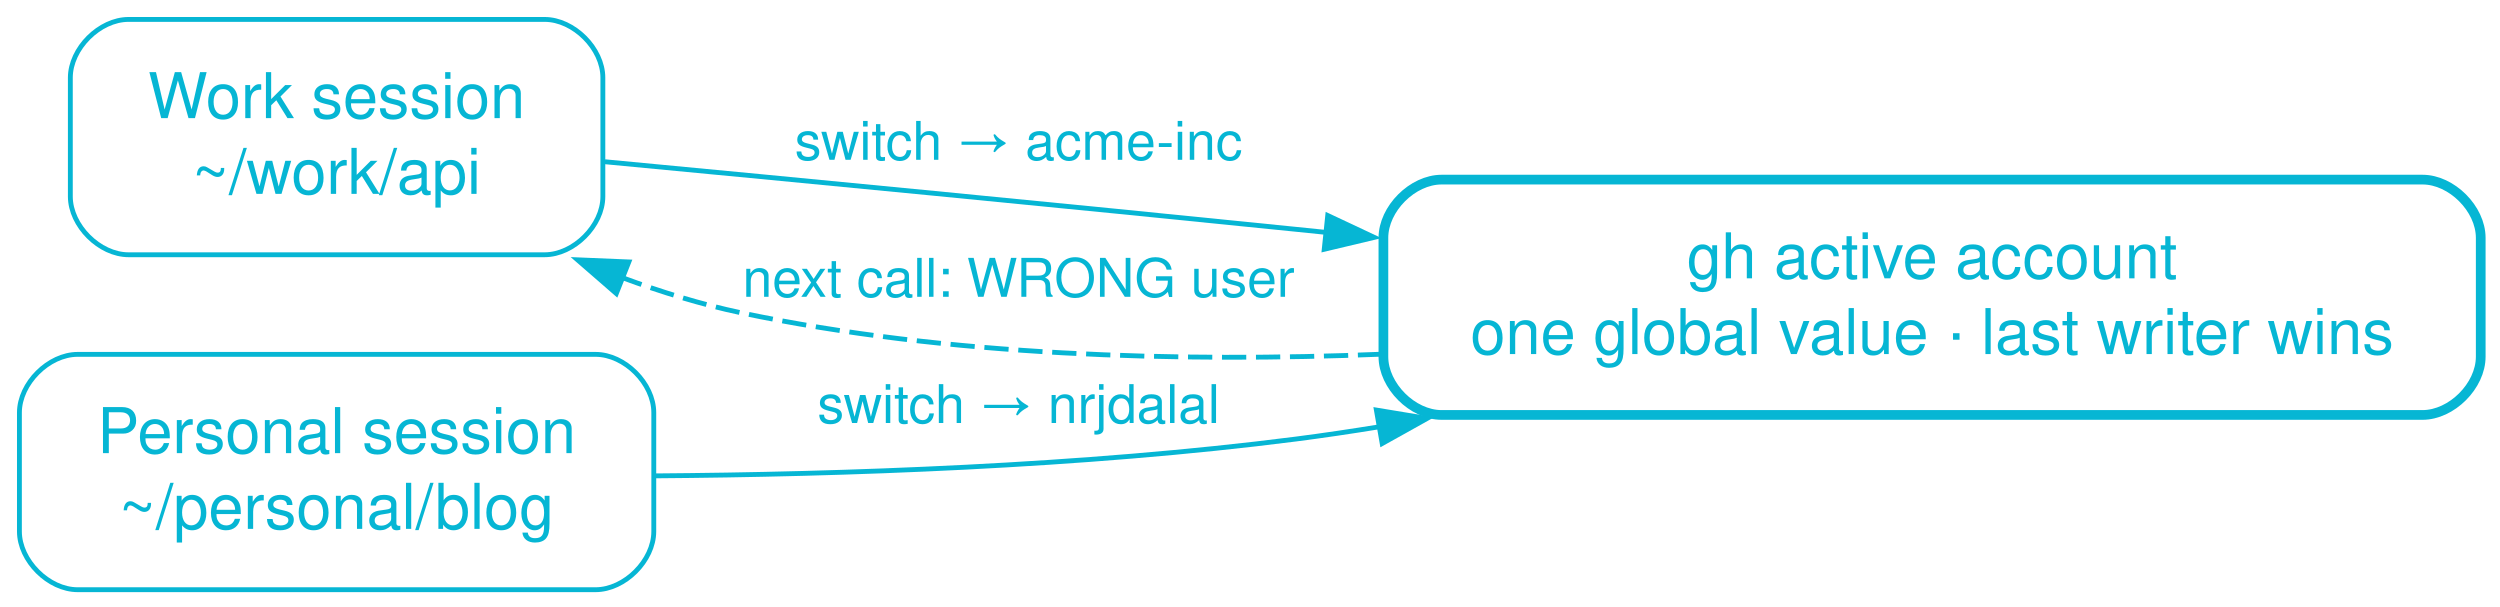
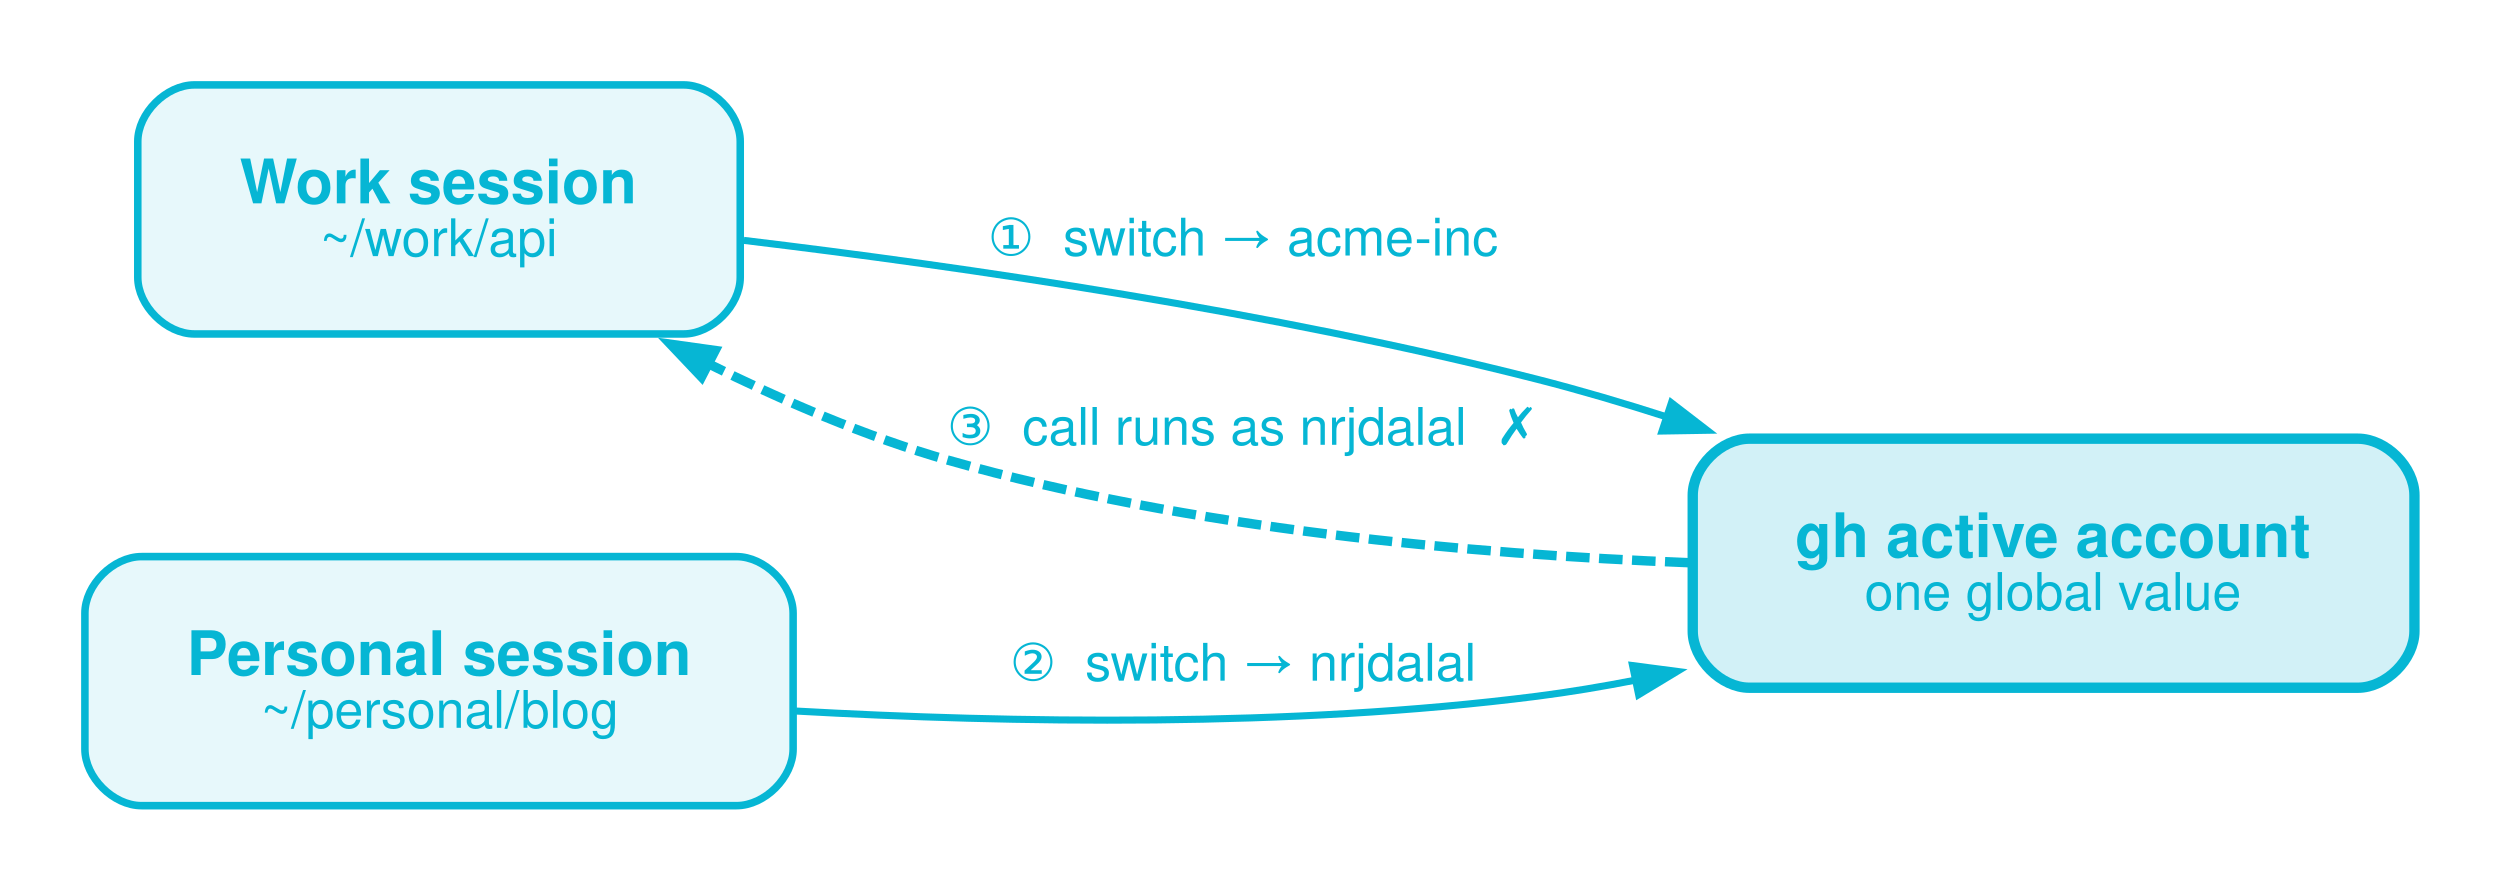
- <svg xmlns="http://www.w3.org/2000/svg" width="515pt" height="125pt" viewBox="0 0 515 125">
-   <g id="graph0" class="graph" transform="translate(4 121.48)">
+ <svg xmlns="http://www.w3.org/2000/svg" width="530pt" height="252" viewBox="0 0 530 189">
+   <g id="graph0" class="graph" transform="translate(18 170.8)">
    <g id="node1" class="node">
-       <path fill="none" stroke="#06b6d4" d="M108.19-117.48h-85.7c-6 0-12 6-12 12V-81c0 6 6 12 12 12h85.7c6 0 12-6 12-12v-24.48c0-6-6-12-12-12" />
-       <text xml:space="preserve" x="65.34" y="-97.14" fill="#06b6d4" font-family="Helvetica,sans-Serif" font-size="13" text-anchor="middle">Work session</text>
-       <text xml:space="preserve" x="65.34" y="-81.54" fill="#06b6d4" font-family="Helvetica,sans-Serif" font-size="13" text-anchor="middle">~/work/api</text>
+       <path fill="#06b6d4" fill-opacity=".094" stroke="#06b6d4" stroke-width="1.6" d="M126.93-152.8H23.21c-6 0-12 6-12 12v28.8c0 6 6 12 12 12h103.72c6 0 12-6 12-12v-28.8c0-6-6-12-12-12" />
+       <text xml:space="preserve" x="32.81" y="-127.7" fill="#06b6d4" font-family="Helvetica,sans-Serif" font-size="13" font-weight="bold">Work session</text>
+       <text xml:space="preserve" x="49.85" y="-116.5" fill="#06b6d4" font-family="Helvetica,sans-Serif" font-size="11">~/work/api</text>
    </g>
    <g id="node3" class="node">
-       <path fill="none" stroke="#06b6d4" stroke-width="2" d="M495.03-84.48H292.98c-6 0-12 6-12 12V-48c0 6 6 12 12 12h202.05c6 0 12-6 12-12v-24.48c0-6-6-12-12-12" />
-       <text xml:space="preserve" x="394.01" y="-64.14" fill="#06b6d4" font-family="Helvetica,sans-Serif" font-size="13" text-anchor="middle">gh active account</text>
-       <text xml:space="preserve" x="394.01" y="-48.54" fill="#06b6d4" font-family="Helvetica,sans-Serif" font-size="13" text-anchor="middle">one global value · last writer wins</text>
+       <path fill="#06b6d4" fill-opacity=".18" stroke="#06b6d4" stroke-width="2.2" d="M481.86-77.8h-129c-6 0-12 6-12 12V-37c0 6 6 12 12 12h129c6 0 12-6 12-12v-28.8c0-6-6-12-12-12" />
+       <text xml:space="preserve" x="362.46" y="-52.7" fill="#06b6d4" font-family="Helvetica,sans-Serif" font-size="13" font-weight="bold">gh active account</text>
+       <text xml:space="preserve" x="377.3" y="-41.5" fill="#06b6d4" font-family="Helvetica,sans-Serif" font-size="11">one global value</text>
    </g>
    <g id="edge1" class="edge">
-       <path fill="none" stroke="#06b6d4" d="M120.61-88.16c39.49 3.74 94.26 9.01 142.37 13.92 2.07.21 4.16.43 6.26.64" />
-       <path fill="#06b6d4" stroke="#06b6d4" d="m269.51-77.09 9.59 4.51-10.31 2.45z" />
-       <text xml:space="preserve" x="205.83" y="-88.56" fill="#06b6d4" font-family="Helvetica,sans-Serif" font-size="11" text-anchor="middle">switch → acme-inc</text>
+       <path fill="none" stroke="#06b6d4" stroke-width="1.5" d="M139.69-119.84c46.94 5.64 112.13 15.16 168.17 29.44 9.09 2.32 18.48 5.09 27.77 8.08" />
+       <path fill="#06b6d4" stroke="#06b6d4" stroke-width="1.5" d="m336.34-85.4 7.56 5.82-9.54.16z" />
+       <text xml:space="preserve" x="245.5" y="-116.63" fill="#06b6d4" font-family="Helvetica,sans-Serif" font-size="11" text-anchor="middle">①  switch → acme-inc</text>
    </g>
    <g id="node2" class="node">
-       <path fill="none" stroke="#06b6d4" d="M118.68-48.48H12c-6 0-12 6-12 12V-12C0-6 6 0 12 0h106.68c6 0 12-6 12-12v-24.48c0-6-6-12-12-12" />
-       <text xml:space="preserve" x="65.34" y="-28.14" fill="#06b6d4" font-family="Helvetica,sans-Serif" font-size="13" text-anchor="middle">Personal session</text>
-       <text xml:space="preserve" x="65.34" y="-12.54" fill="#06b6d4" font-family="Helvetica,sans-Serif" font-size="13" text-anchor="middle">~/personal/blog</text>
+       <path fill="#06b6d4" fill-opacity=".094" stroke="#06b6d4" stroke-width="1.6" d="M138.14-52.8H12c-6 0-12 6-12 12V-12C0-6 6 0 12 0h126.14c6 0 12-6 12-12v-28.8c0-6-6-12-12-12" />
+       <text xml:space="preserve" x="21.6" y="-27.7" fill="#06b6d4" font-family="Helvetica,sans-Serif" font-size="13" font-weight="bold">Personal session</text>
+       <text xml:space="preserve" x="37.31" y="-16.5" fill="#06b6d4" font-family="Helvetica,sans-Serif" font-size="11">~/personal/blog</text>
    </g>
    <g id="edge2" class="edge">
-       <path fill="none" stroke="#06b6d4" d="M130.79-23.45c38.51-.28 88.31-1.95 132.19-7.59 5.66-.73 11.44-1.59 17.26-2.54" />
-       <path fill="#06b6d4" stroke="#06b6d4" d="m279.53-37.01 10.45 1.73-9.25 5.16z" />
-       <text xml:space="preserve" x="205.83" y="-34.34" fill="#06b6d4" font-family="Helvetica,sans-Serif" font-size="11" text-anchor="middle">switch → nrjdalal</text>
+       <path fill="none" stroke="#06b6d4" stroke-width="1.5" d="M150.75-20.06c45.57 2.55 104.91 3.53 157.11-3.14 6.84-.87 13.86-2.05 20.89-3.42" />
+       <path fill="#06b6d4" stroke="#06b6d4" stroke-width="1.5" d="m328.1-29.7 9.45 1.24-8.16 4.93z" />
+       <text xml:space="preserve" x="245.5" y="-26.5" fill="#06b6d4" font-family="Helvetica,sans-Serif" font-size="11" text-anchor="middle">②  switch → nrjdalal</text>
    </g>
    <g id="edge3" class="edge">
-       <path fill="none" stroke="#06b6d4" stroke-dasharray="5,2" d="M280.72-48.52c-41.84 1.69-89.49.42-132.04-8.52-8.18-1.72-16.54-4.3-24.65-7.31" />
-       <path fill="#06b6d4" stroke="#06b6d4" d="m122.96-61.01-8-6.95 10.58.44z" />
-       <text xml:space="preserve" x="205.83" y="-60.34" fill="#06b6d4" font-family="Helvetica,sans-Serif" font-size="11" text-anchor="middle">next call: WRONG user</text>
+       <path fill="none" stroke="#06b6d4" stroke-dasharray="5,2" stroke-width="2" d="M339.97-51.51c-46.18-1.79-105.79-7.17-156.83-21.69-17.36-4.94-35.28-12.66-51.38-20.7" />
+       <path fill="#06b6d4" stroke="#06b6d4" stroke-width="2" d="m130.72-90.9-6.56-6.92 9.45 1.32z" />
+       <text xml:space="preserve" x="245.5" y="-76.5" fill="#06b6d4" font-family="Helvetica,sans-Serif" font-size="11" text-anchor="middle">③  call runs as nrjdalal  ✗</text>
    </g>
  </g>
</svg>
